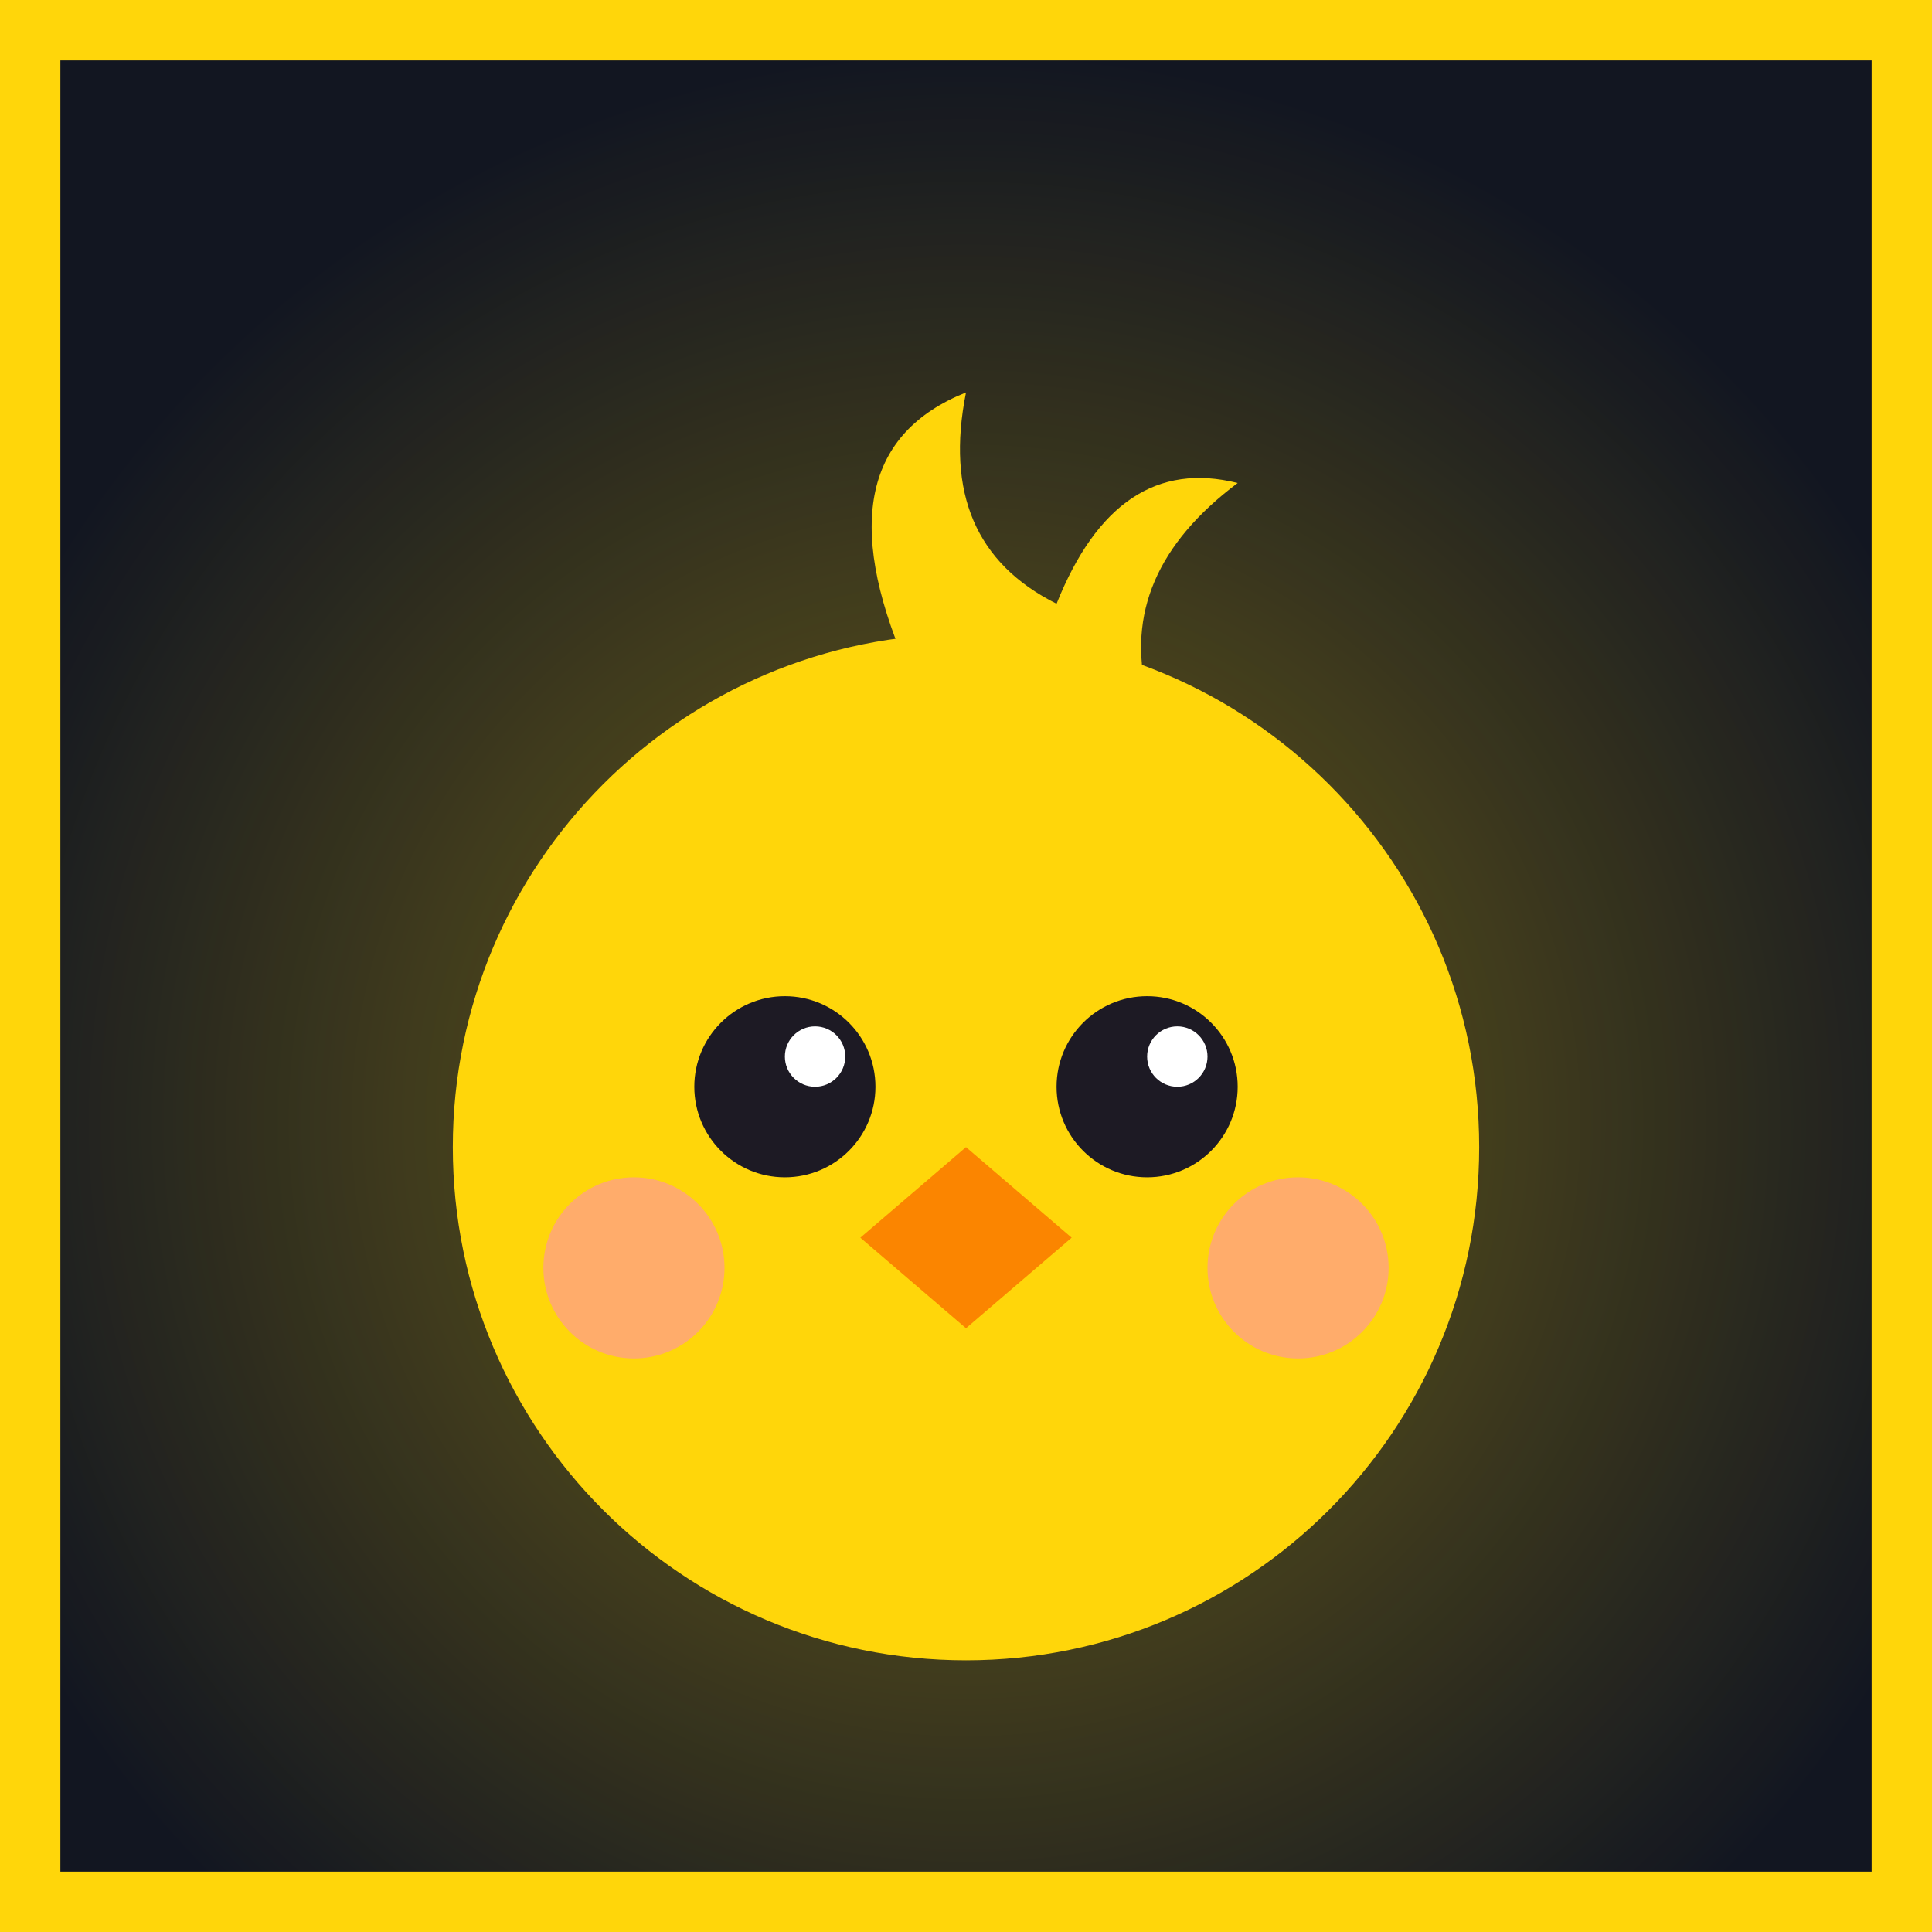
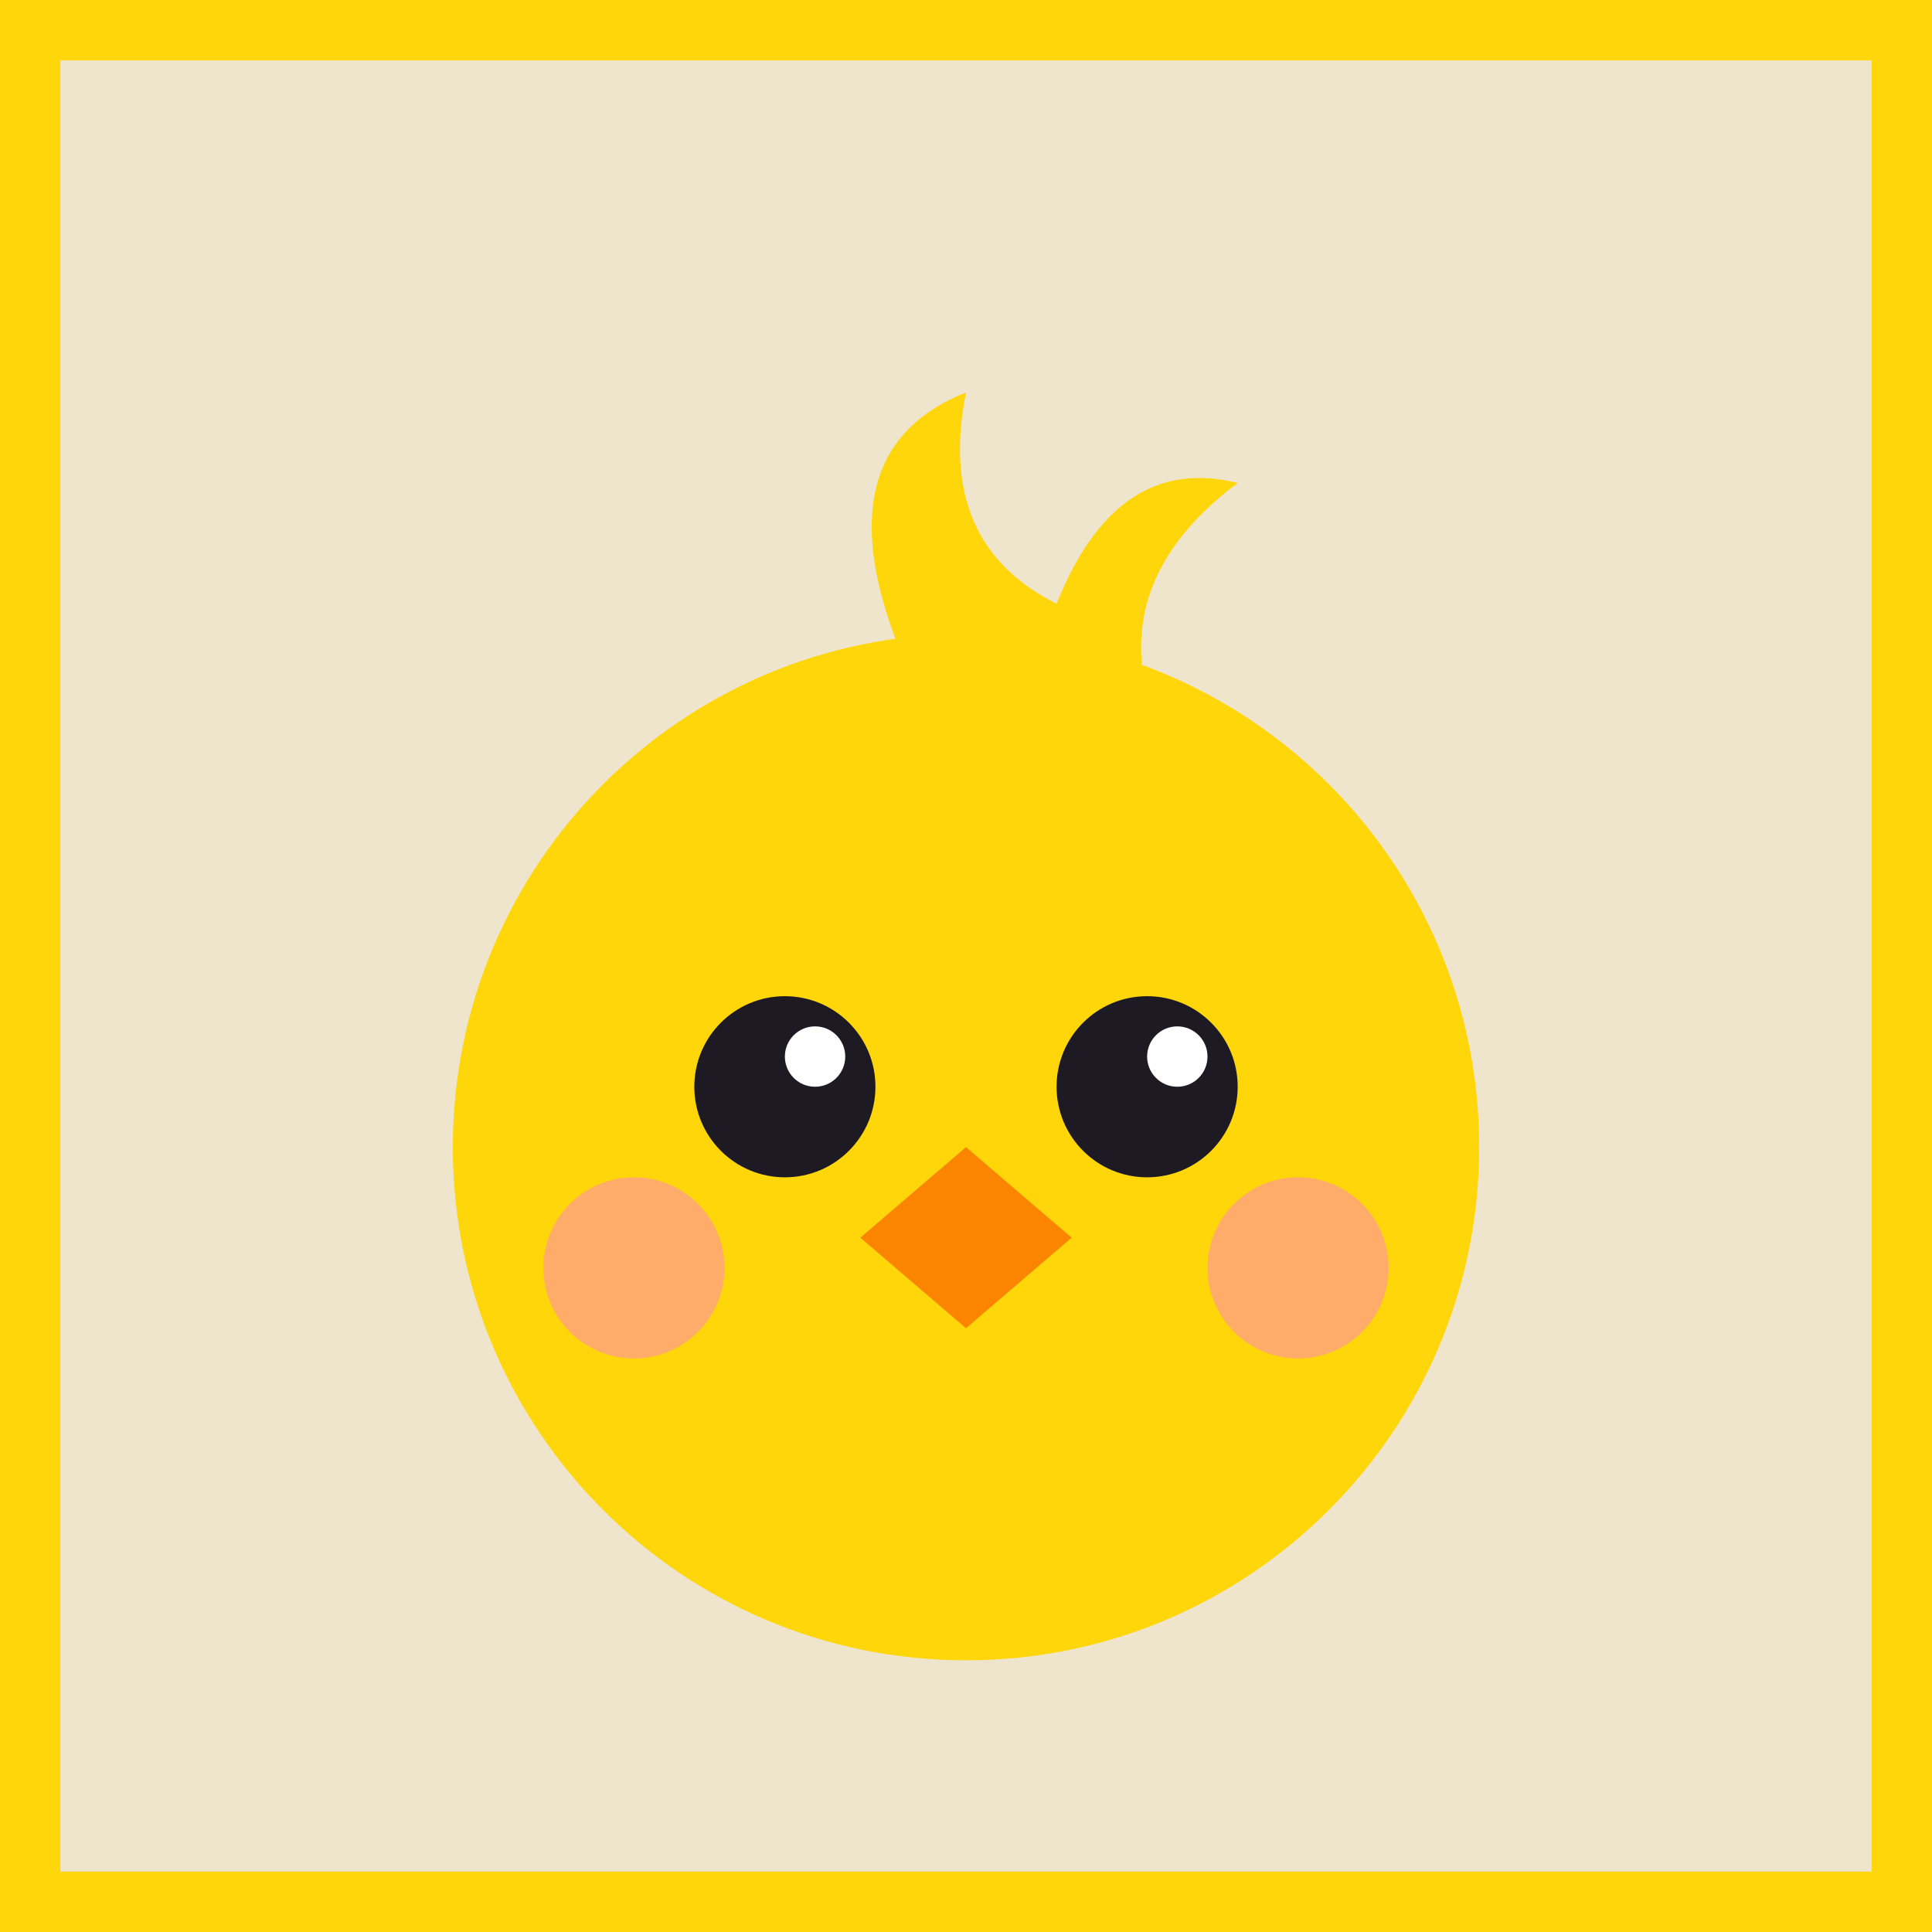
<svg xmlns="http://www.w3.org/2000/svg" viewBox="0 0 64 64">
-   <defs>
-     <radialGradient id="halo" cx="50%" cy="58%" r="55%">
-       <stop offset="0" stop-color="#ffd60a" stop-opacity="0.4" />
-       <stop offset="1" stop-color="#ffd60a" stop-opacity="0" />
-     </radialGradient>
-   </defs>
-   <rect width="64" height="64" fill="#121621" />
-   <rect width="64" height="64" fill="url(#halo)" />
+   <rect width="64" height="64" fill="#efe4cc" />
  <path d="M30 22q-3-7 2-9q-1 5 3 7q2-5 6-4q-4 3-3 7z" fill="#ffd60a" />
  <circle cx="32" cy="38" r="17" fill="#ffd60a" />
  <circle cx="26" cy="36" r="3" fill="#1d1a24" />
  <circle cx="27" cy="35" r="1" fill="#fff" />
  <circle cx="38" cy="36" r="3" fill="#1d1a24" />
  <circle cx="39" cy="35" r="1" fill="#fff" />
  <circle cx="21" cy="42" r="3" fill="#ff8fab" opacity="0.6" />
  <circle cx="43" cy="42" r="3" fill="#ff8fab" opacity="0.6" />
  <path d="M28.5 41L32 38l3.5 3L32 44z" fill="#fb8500" />
  <rect x="1" y="1" width="62" height="62" fill="none" stroke="#ffd60a" stroke-width="2" />
</svg>
